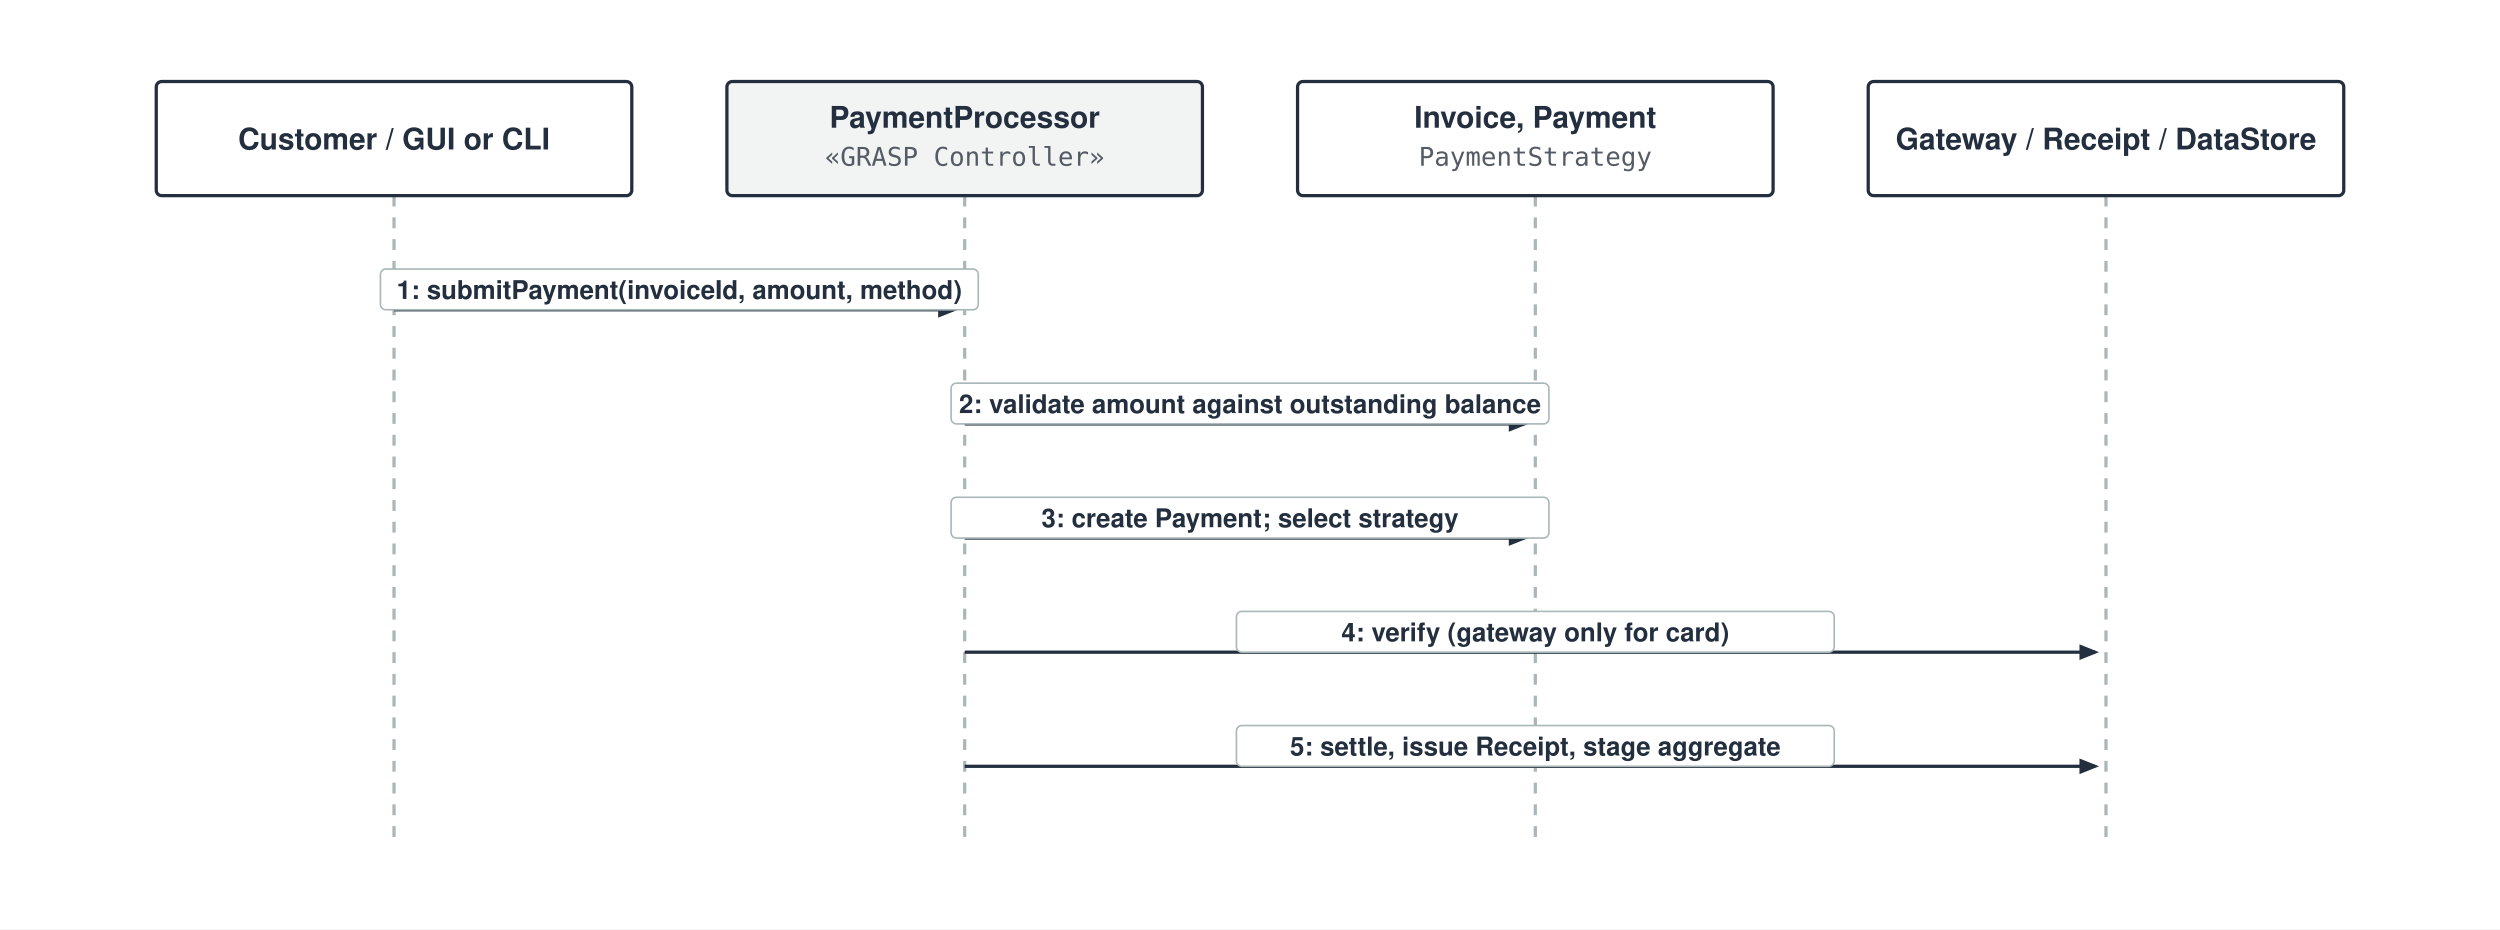
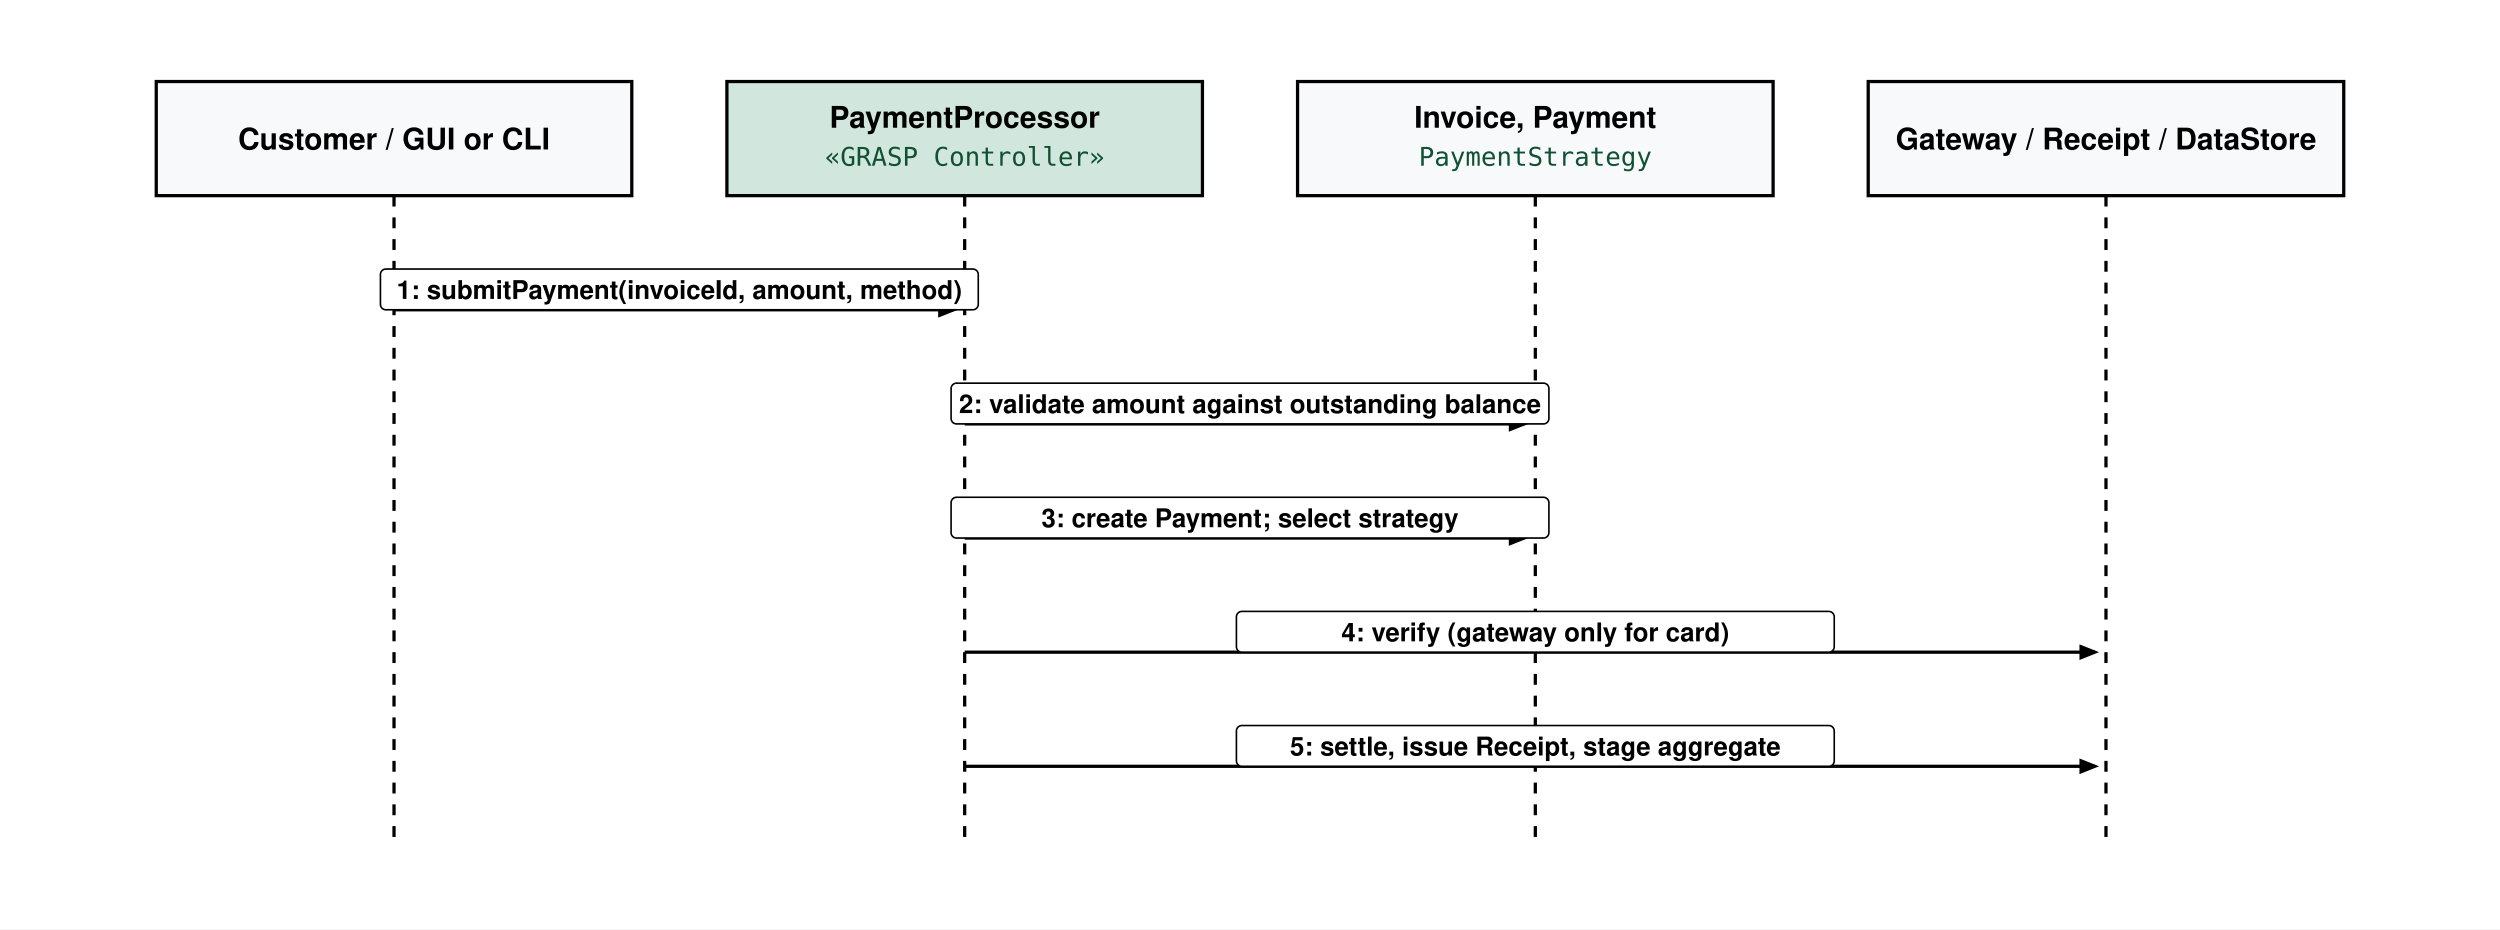
<svg xmlns="http://www.w3.org/2000/svg" viewBox="0 0 920 342" width="100%" height="100%" font-family="Segoe UI, Helvetica, Arial, sans-serif">
  <rect width="100%" height="100%" fill="#ffffff" />
  <defs>
    <marker id="arrow-sync" viewBox="0 0 10 10" refX="8" refY="5" markerWidth="6" markerHeight="6" orient="auto-start-reverse">
-       <path d="M 0 1 L 10 5 L 0 9 z" fill="#232f3e" />
+       <path d="M 0 1 L 10 5 L 0 9 z" fill="#000000" />
    </marker>
  </defs>
-   <line x1="145.0" y1="72" x2="145.0" y2="312" stroke="#aab7b8" stroke-width="1.2" stroke-dasharray="4,4" />
-   <line x1="355.0" y1="72" x2="355.0" y2="312" stroke="#aab7b8" stroke-width="1.2" stroke-dasharray="4,4" />
-   <line x1="565.0" y1="72" x2="565.0" y2="312" stroke="#aab7b8" stroke-width="1.2" stroke-dasharray="4,4" />
-   <line x1="775.0" y1="72" x2="775.0" y2="312" stroke="#aab7b8" stroke-width="1.2" stroke-dasharray="4,4" />
-   <rect x="57.5" y="30" width="175" height="42" rx="2" fill="#ffffff" stroke="#232f3e" stroke-width="1.2" />
-   <text x="145.0" y="55" font-size="11px" font-weight="bold" fill="#232f3e" text-anchor="middle">Customer / GUI or CLI</text>
-   <rect x="267.5" y="30" width="175" height="42" rx="2" fill="#f2f3f3" stroke="#232f3e" stroke-width="1.2" />
-   <text x="355.0" y="47" font-size="11px" font-weight="bold" fill="#232f3e" text-anchor="middle">PaymentProcessor</text>
-   <text x="355.0" y="61" font-size="9.5px" font-family="Consolas, monospace" fill="#545b64" text-anchor="middle">«GRASP Controller»</text>
-   <rect x="477.5" y="30" width="175" height="42" rx="2" fill="#ffffff" stroke="#232f3e" stroke-width="1.2" />
-   <text x="565.0" y="47" font-size="11px" font-weight="bold" fill="#232f3e" text-anchor="middle">Invoice, Payment</text>
-   <text x="565.0" y="61" font-size="9.5px" font-family="Consolas, monospace" fill="#545b64" text-anchor="middle">PaymentStrategy</text>
-   <rect x="687.5" y="30" width="175" height="42" rx="2" fill="#ffffff" stroke="#232f3e" stroke-width="1.2" />
-   <text x="775.0" y="55" font-size="11px" font-weight="bold" fill="#232f3e" text-anchor="middle">Gateway / Receipt / DataStore</text>
-   <line x1="145.0" y1="114" x2="351.0" y2="114" stroke="#232f3e" stroke-width="1.2" marker-end="url(#arrow-sync)" />
-   <rect x="140.0" y="99" width="220" height="15" rx="2" fill="#ffffff" stroke="#aab7b8" stroke-width="0.6" />
-   <text x="250.0" y="110" font-size="9.5px" font-weight="bold" fill="#232f3e" text-anchor="middle">1: submitPayment(invoiceId, amount, method)</text>
-   <line x1="355.0" y1="156" x2="561.0" y2="156" stroke="#232f3e" stroke-width="1.2" marker-end="url(#arrow-sync)" />
-   <rect x="350.0" y="141" width="220" height="15" rx="2" fill="#ffffff" stroke="#aab7b8" stroke-width="0.6" />
-   <text x="460.0" y="152" font-size="9.5px" font-weight="bold" fill="#232f3e" text-anchor="middle">2: validate amount against outstanding balance</text>
-   <line x1="355.0" y1="198" x2="561.0" y2="198" stroke="#232f3e" stroke-width="1.2" marker-end="url(#arrow-sync)" />
-   <rect x="350.0" y="183" width="220" height="15" rx="2" fill="#ffffff" stroke="#aab7b8" stroke-width="0.6" />
-   <text x="460.0" y="194" font-size="9.5px" font-weight="bold" fill="#232f3e" text-anchor="middle">3: create Payment; select strategy</text>
-   <line x1="355.0" y1="240" x2="771.0" y2="240" stroke="#232f3e" stroke-width="1.2" marker-end="url(#arrow-sync)" />
-   <rect x="455.0" y="225" width="220" height="15" rx="2" fill="#ffffff" stroke="#aab7b8" stroke-width="0.6" />
-   <text x="565.0" y="236" font-size="9.5px" font-weight="bold" fill="#232f3e" text-anchor="middle">4: verify (gateway only for card)</text>
-   <line x1="355.0" y1="282" x2="771.0" y2="282" stroke="#232f3e" stroke-width="1.2" marker-end="url(#arrow-sync)" />
-   <rect x="455.0" y="267" width="220" height="15" rx="2" fill="#ffffff" stroke="#aab7b8" stroke-width="0.6" />
-   <text x="565.0" y="278" font-size="9.5px" font-weight="bold" fill="#232f3e" text-anchor="middle">5: settle, issue Receipt, stage aggregate</text>
+   <line x1="145.0" y1="72" x2="145.0" y2="312" stroke="#000000" stroke-width="1.2" stroke-dasharray="4,4" />
+   <line x1="355.0" y1="72" x2="355.0" y2="312" stroke="#000000" stroke-width="1.2" stroke-dasharray="4,4" />
+   <line x1="565.0" y1="72" x2="565.0" y2="312" stroke="#000000" stroke-width="1.2" stroke-dasharray="4,4" />
+   <line x1="775.0" y1="72" x2="775.0" y2="312" stroke="#000000" stroke-width="1.2" stroke-dasharray="4,4" />
+   <rect x="57.5" y="30" width="175" height="42" fill="#f8f9fa" stroke="#000000" stroke-width="1.2" />
+   <text x="145.0" y="55" font-size="11px" font-weight="bold" fill="#000000" text-anchor="middle">Customer / GUI or CLI</text>
+   <rect x="267.5" y="30" width="175" height="42" fill="#d1e7dd" stroke="#000000" stroke-width="1.2" />
+   <text x="355.0" y="47" font-size="11px" font-weight="bold" fill="#000000" text-anchor="middle">PaymentProcessor</text>
+   <text x="355.0" y="61" font-size="9.5px" font-family="Consolas, monospace" fill="#0f5132" text-anchor="middle">«GRASP Controller»</text>
+   <rect x="477.5" y="30" width="175" height="42" fill="#f8f9fa" stroke="#000000" stroke-width="1.2" />
+   <text x="565.0" y="47" font-size="11px" font-weight="bold" fill="#000000" text-anchor="middle">Invoice, Payment</text>
+   <text x="565.0" y="61" font-size="9.5px" font-family="Consolas, monospace" fill="#0f5132" text-anchor="middle">PaymentStrategy</text>
+   <rect x="687.5" y="30" width="175" height="42" fill="#f8f9fa" stroke="#000000" stroke-width="1.2" />
+   <text x="775.0" y="55" font-size="11px" font-weight="bold" fill="#000000" text-anchor="middle">Gateway / Receipt / DataStore</text>
+   <line x1="145.0" y1="114" x2="351.0" y2="114" stroke="#000000" stroke-width="1.2" marker-end="url(#arrow-sync)" />
+   <rect x="140.0" y="99" width="220" height="15" rx="2" fill="#ffffff" stroke="#000000" stroke-width="0.6" />
+   <text x="250.0" y="110" font-size="9.5px" font-weight="bold" fill="#000000" text-anchor="middle">1: submitPayment(invoiceId, amount, method)</text>
+   <line x1="355.0" y1="156" x2="561.0" y2="156" stroke="#000000" stroke-width="1.2" marker-end="url(#arrow-sync)" />
+   <rect x="350.0" y="141" width="220" height="15" rx="2" fill="#ffffff" stroke="#000000" stroke-width="0.6" />
+   <text x="460.0" y="152" font-size="9.5px" font-weight="bold" fill="#000000" text-anchor="middle">2: validate amount against outstanding balance</text>
+   <line x1="355.0" y1="198" x2="561.0" y2="198" stroke="#000000" stroke-width="1.2" marker-end="url(#arrow-sync)" />
+   <rect x="350.0" y="183" width="220" height="15" rx="2" fill="#ffffff" stroke="#000000" stroke-width="0.6" />
+   <text x="460.0" y="194" font-size="9.5px" font-weight="bold" fill="#000000" text-anchor="middle">3: create Payment; select strategy</text>
+   <line x1="355.0" y1="240" x2="771.0" y2="240" stroke="#000000" stroke-width="1.2" marker-end="url(#arrow-sync)" />
+   <rect x="455.0" y="225" width="220" height="15" rx="2" fill="#ffffff" stroke="#000000" stroke-width="0.6" />
+   <text x="565.0" y="236" font-size="9.5px" font-weight="bold" fill="#000000" text-anchor="middle">4: verify (gateway only for card)</text>
+   <line x1="355.0" y1="282" x2="771.0" y2="282" stroke="#000000" stroke-width="1.2" marker-end="url(#arrow-sync)" />
+   <rect x="455.0" y="267" width="220" height="15" rx="2" fill="#ffffff" stroke="#000000" stroke-width="0.6" />
+   <text x="565.0" y="278" font-size="9.5px" font-weight="bold" fill="#000000" text-anchor="middle">5: settle, issue Receipt, stage aggregate</text>
</svg>
